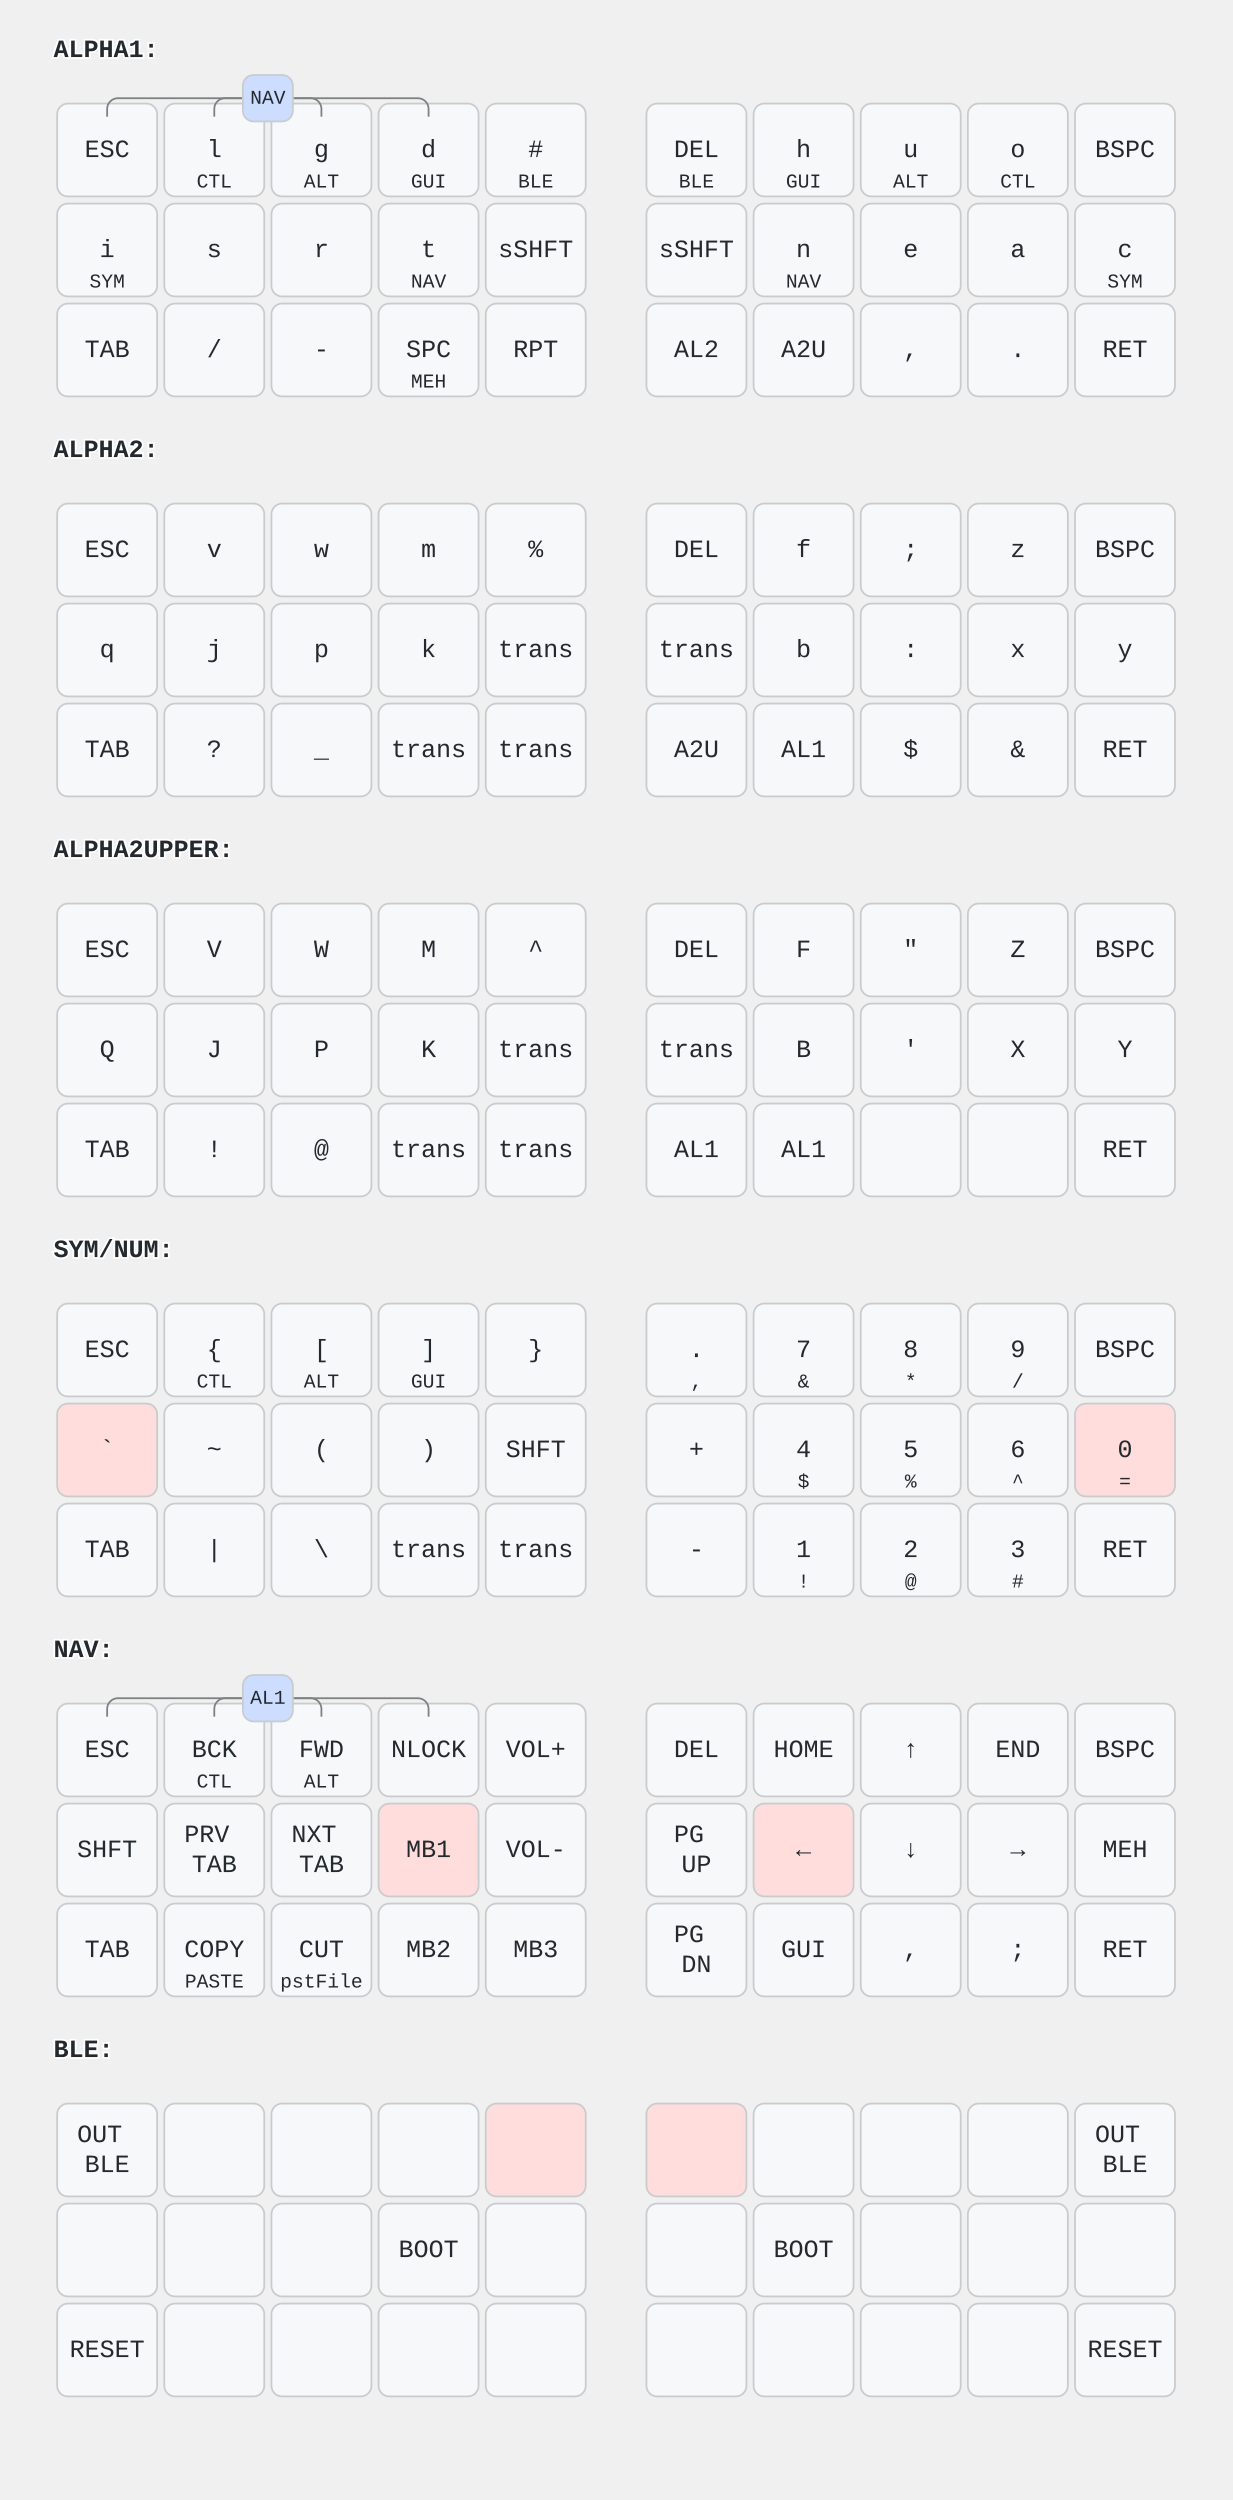
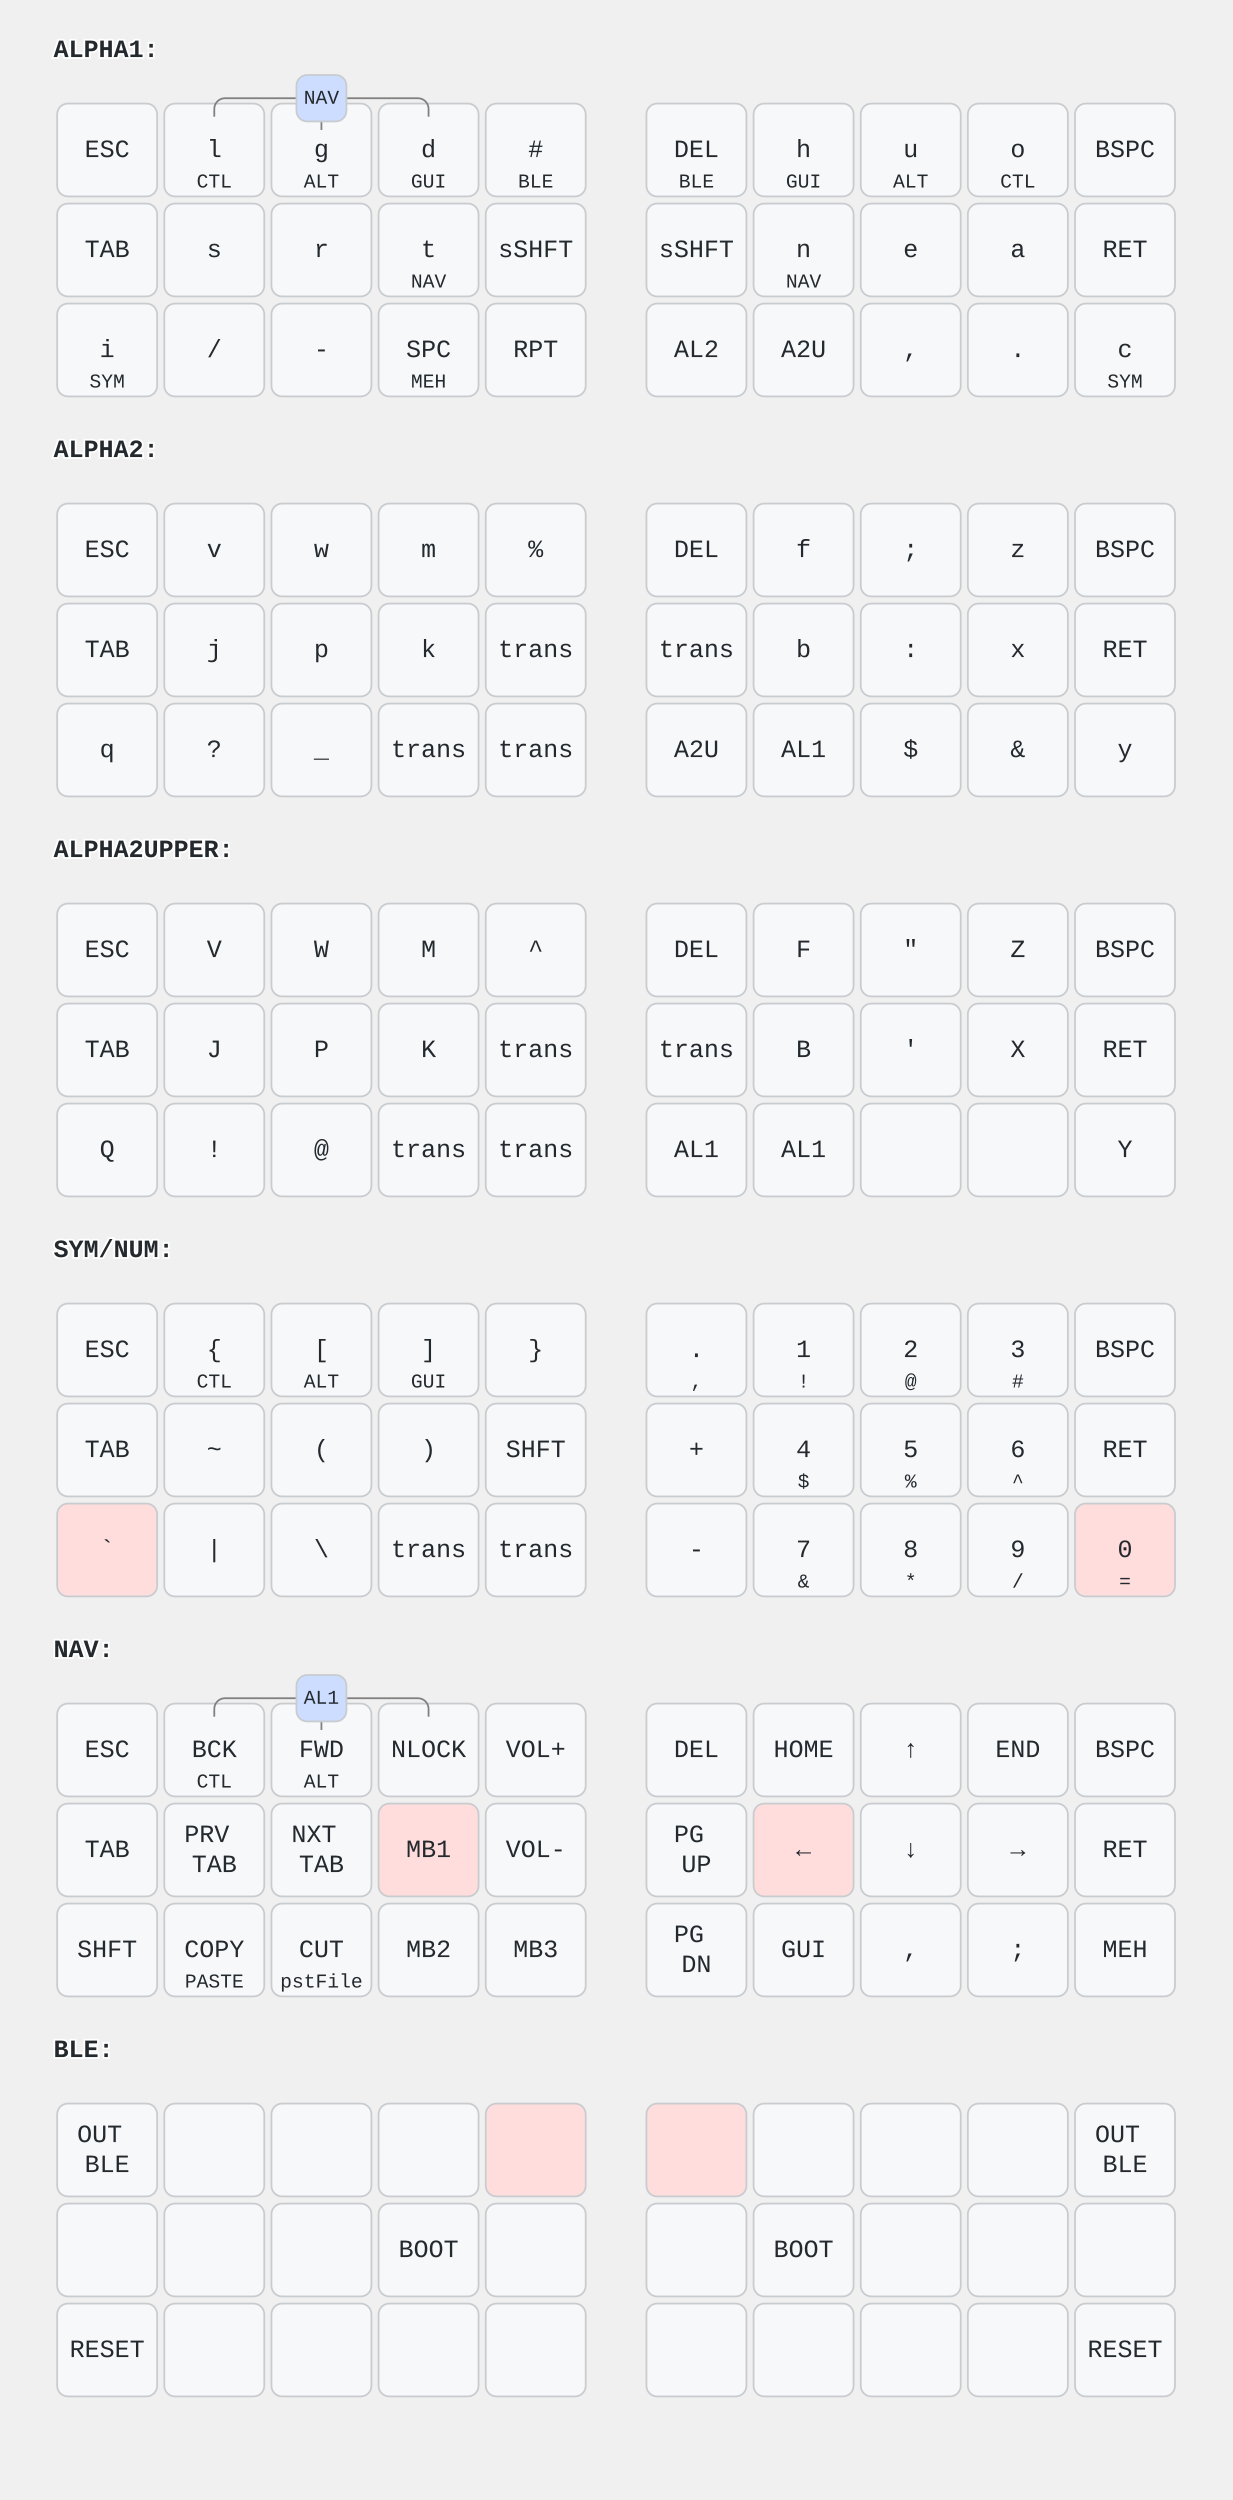
<svg xmlns="http://www.w3.org/2000/svg" width="690.0" height="1400.0" viewBox="0 0 690.0 1400.0">
  <style>/* font and background color specifications */
svg {
    font-family: SFMono-Regular,Consolas,Liberation Mono,Menlo,monospace;
    font-size: 14px;
    font-kerning: normal;
    text-rendering: optimizeLegibility;
    fill: #24292e;
}

/* default key styling */
rect {
    fill: #f6f8fa;
    stroke: #c9cccf;
    stroke-width: 1;
}

/* color accent for combo boxes */
rect.combo {
    fill: #cdf;
}

/* color accent for held keys */
rect.held, rect.combo.held {
    fill: #fdd;
}

/* color accent for ghost (optional) keys */
rect.ghost, rect.combo.ghost {
    fill: #fff0;
    stroke-width: 0;
}

text {
    text-anchor: middle;
    dominant-baseline: middle;
}

/* styling for layer labels */
text.label {
    font-weight: bold;
    text-anchor: start;
    stroke: white;
    stroke-width: 2;
    paint-order: stroke;
}

/* styling for combo tap, and key hold/shifted label text */
text.combo, text.hold, text.shifted {
    font-size: 11px;
}

text.hold {
    text-anchor: middle;
    dominant-baseline: auto;
}

text.shifted {
    text-anchor: middle;
    dominant-baseline: hanging;
}

/* styling for hold/shifted label text in combo box */
text.combo.hold, text.combo.shifted {
    font-size: 8px;
}

/* styling for combo dendrons */
path {
    stroke-width: 1;
    stroke: gray;
    fill: none;
}
</style>
  <g class="layer-ALPHA1">
    <text x="30.0" y="28.0" class="label">ALPHA1:</text>
    <rect rx="6.0" ry="6.0" x="32.0" y="58.0" width="56.0" height="52.0" class="" />
    <text x="60.0" y="84.0" class="tap">ESC</text>
    <rect rx="6.0" ry="6.0" x="92.0" y="58.0" width="56.0" height="52.0" class="" />
    <text x="120.0" y="84.0" class="tap">l</text>
    <text x="120.0" y="105.0" class="hold">CTL</text>
    <rect rx="6.0" ry="6.0" x="152.0" y="58.0" width="56.0" height="52.0" class="" />
    <text x="180.0" y="84.0" class="tap">g</text>
    <text x="180.0" y="105.0" class="hold">ALT</text>
    <rect rx="6.0" ry="6.0" x="212.0" y="58.0" width="56.0" height="52.0" class="" />
    <text x="240.0" y="84.0" class="tap">d</text>
    <text x="240.0" y="105.0" class="hold">GUI</text>
    <rect rx="6.0" ry="6.0" x="272.0" y="58.0" width="56.0" height="52.0" class="" />
    <text x="300.0" y="84.0" class="tap">#</text>
    <text x="300.0" y="105.0" class="hold">BLE</text>
    <rect rx="6.0" ry="6.0" x="362.0" y="58.0" width="56.0" height="52.0" class="" />
    <text x="390.0" y="84.0" class="tap">DEL</text>
    <text x="390.0" y="105.0" class="hold">BLE</text>
    <rect rx="6.0" ry="6.0" x="422.0" y="58.0" width="56.0" height="52.0" class="" />
    <text x="450.0" y="84.0" class="tap">h</text>
    <text x="450.0" y="105.0" class="hold">GUI</text>
    <rect rx="6.0" ry="6.0" x="482.0" y="58.0" width="56.0" height="52.0" class="" />
    <text x="510.0" y="84.0" class="tap">u</text>
    <text x="510.0" y="105.0" class="hold">ALT</text>
    <rect rx="6.0" ry="6.0" x="542.0" y="58.0" width="56.0" height="52.0" class="" />
    <text x="570.0" y="84.0" class="tap">o</text>
    <text x="570.0" y="105.0" class="hold">CTL</text>
    <rect rx="6.0" ry="6.0" x="602.0" y="58.0" width="56.0" height="52.0" class="" />
    <text x="630.0" y="84.0" class="tap">BSPC</text>
    <rect rx="6.0" ry="6.0" x="32.0" y="114.0" width="56.0" height="52.0" class="" />
-     <text x="60.0" y="140.0" class="tap">i</text>
-     <text x="60.0" y="161.0" class="hold">SYM</text>
+     <text x="60.0" y="140.0" class="tap">TAB</text>
    <rect rx="6.0" ry="6.0" x="92.0" y="114.0" width="56.0" height="52.0" class="" />
    <text x="120.0" y="140.0" class="tap">s</text>
    <rect rx="6.0" ry="6.0" x="152.0" y="114.0" width="56.0" height="52.0" class="" />
    <text x="180.0" y="140.0" class="tap">r</text>
    <rect rx="6.0" ry="6.0" x="212.0" y="114.0" width="56.0" height="52.0" class="" />
    <text x="240.0" y="140.0" class="tap">t</text>
    <text x="240.0" y="161.0" class="hold">NAV</text>
    <rect rx="6.0" ry="6.0" x="272.0" y="114.0" width="56.0" height="52.0" class="" />
    <text x="300.0" y="140.0" class="tap">sSHFT</text>
    <rect rx="6.0" ry="6.0" x="362.0" y="114.0" width="56.0" height="52.0" class="" />
    <text x="390.0" y="140.0" class="tap">sSHFT</text>
    <rect rx="6.0" ry="6.0" x="422.0" y="114.0" width="56.0" height="52.0" class="" />
    <text x="450.0" y="140.0" class="tap">n</text>
    <text x="450.0" y="161.0" class="hold">NAV</text>
    <rect rx="6.0" ry="6.0" x="482.0" y="114.0" width="56.0" height="52.0" class="" />
    <text x="510.0" y="140.0" class="tap">e</text>
    <rect rx="6.0" ry="6.0" x="542.0" y="114.0" width="56.0" height="52.0" class="" />
    <text x="570.0" y="140.0" class="tap">a</text>
    <rect rx="6.0" ry="6.0" x="602.0" y="114.0" width="56.0" height="52.0" class="" />
-     <text x="630.0" y="140.0" class="tap">c</text>
-     <text x="630.0" y="161.0" class="hold">SYM</text>
+     <text x="630.0" y="140.0" class="tap">RET</text>
    <rect rx="6.0" ry="6.0" x="32.0" y="170.0" width="56.0" height="52.0" class="" />
-     <text x="60.0" y="196.0" class="tap">TAB</text>
+     <text x="60.0" y="196.0" class="tap">i</text>
+     <text x="60.0" y="217.0" class="hold">SYM</text>
    <rect rx="6.0" ry="6.0" x="92.0" y="170.0" width="56.0" height="52.0" class="" />
    <text x="120.0" y="196.0" class="tap">/</text>
    <rect rx="6.0" ry="6.0" x="152.0" y="170.0" width="56.0" height="52.0" class="" />
    <text x="180.0" y="196.0" class="tap">-</text>
    <rect rx="6.0" ry="6.0" x="212.0" y="170.0" width="56.0" height="52.0" class="" />
    <text x="240.0" y="196.0" class="tap">SPC</text>
    <text x="240.0" y="217.0" class="hold">MEH</text>
    <rect rx="6.0" ry="6.0" x="272.0" y="170.0" width="56.0" height="52.0" class="" />
    <text x="300.0" y="196.0" class="tap">RPT</text>
    <rect rx="6.0" ry="6.0" x="362.0" y="170.0" width="56.0" height="52.0" class="" />
    <text x="390.0" y="196.0" class="tap">AL2</text>
    <rect rx="6.0" ry="6.0" x="422.0" y="170.0" width="56.0" height="52.0" class="" />
    <text x="450.0" y="196.0" class="tap">A2U</text>
    <rect rx="6.0" ry="6.0" x="482.0" y="170.0" width="56.0" height="52.0" class="" />
    <text x="510.0" y="196.0" class="tap">,</text>
    <rect rx="6.0" ry="6.0" x="542.0" y="170.0" width="56.0" height="52.0" class="" />
    <text x="570.0" y="196.0" class="tap">.</text>
    <rect rx="6.0" ry="6.0" x="602.0" y="170.0" width="56.0" height="52.0" class="" />
-     <text x="630.0" y="196.0" class="tap">RET</text>
-     <path d="M150.0,55.0 h-84.0 a6.0,6.0 0 0 0 -6.0,6.0 v4.333" />
-     <path d="M150.0,55.0 h-24.0 a6.0,6.0 0 0 0 -6.0,6.0 v4.333" />
-     <path d="M150.0,55.0 h24.0 a6.0,6.0 0 0 1 6.0,6.0 v4.333" />
-     <path d="M150.0,55.0 h84.0 a6.0,6.0 0 0 1 6.0,6.0 v4.333" />
-     <rect rx="6.0" ry="6.0" x="136.0" y="42.0" width="28.0" height="26.0" class="combo" />
-     <text x="150.0" y="55.0" class="combo">NAV</text>
+     <text x="630.0" y="196.0" class="tap">c</text>
+     <text x="630.0" y="217.0" class="hold">SYM</text>
+     <path d="M180.0,55.0 h-54.0 a6.0,6.0 0 0 0 -6.0,6.0 v4.333" />
+     <path d="M180.0,55.0 h-6.0 a6.0,6.0 0 0 0 6.0,6.0 v11.8" />
+     <path d="M180.0,55.0 h54.0 a6.0,6.0 0 0 1 6.0,6.0 v4.333" />
+     <rect rx="6.0" ry="6.0" x="166.0" y="42.0" width="28.0" height="26.0" class="combo" />
+     <text x="180.0" y="55.0" class="combo">NAV</text>
  </g>
  <g class="layer-ALPHA2">
    <text x="30.0" y="252.0" class="label">ALPHA2:</text>
    <rect rx="6.0" ry="6.0" x="32.0" y="282.0" width="56.0" height="52.0" class="" />
    <text x="60.0" y="308.0" class="tap">ESC</text>
    <rect rx="6.0" ry="6.0" x="92.0" y="282.0" width="56.0" height="52.0" class="" />
    <text x="120.0" y="308.0" class="tap">v</text>
    <rect rx="6.0" ry="6.0" x="152.0" y="282.0" width="56.0" height="52.0" class="" />
    <text x="180.0" y="308.0" class="tap">w</text>
    <rect rx="6.0" ry="6.0" x="212.0" y="282.0" width="56.0" height="52.0" class="" />
    <text x="240.0" y="308.0" class="tap">m</text>
    <rect rx="6.0" ry="6.0" x="272.0" y="282.0" width="56.0" height="52.0" class="" />
    <text x="300.0" y="308.0" class="tap">%</text>
    <rect rx="6.0" ry="6.0" x="362.0" y="282.0" width="56.0" height="52.0" class="" />
    <text x="390.0" y="308.0" class="tap">DEL</text>
    <rect rx="6.0" ry="6.0" x="422.0" y="282.0" width="56.0" height="52.0" class="" />
    <text x="450.0" y="308.0" class="tap">f</text>
    <rect rx="6.0" ry="6.0" x="482.0" y="282.0" width="56.0" height="52.0" class="" />
    <text x="510.0" y="308.0" class="tap">;</text>
    <rect rx="6.0" ry="6.0" x="542.0" y="282.0" width="56.0" height="52.0" class="" />
    <text x="570.0" y="308.0" class="tap">z</text>
    <rect rx="6.0" ry="6.0" x="602.0" y="282.0" width="56.0" height="52.0" class="" />
    <text x="630.0" y="308.0" class="tap">BSPC</text>
    <rect rx="6.0" ry="6.0" x="32.0" y="338.0" width="56.0" height="52.0" class="" />
-     <text x="60.0" y="364.0" class="tap">q</text>
+     <text x="60.0" y="364.0" class="tap">TAB</text>
    <rect rx="6.0" ry="6.0" x="92.0" y="338.0" width="56.0" height="52.0" class="" />
    <text x="120.0" y="364.0" class="tap">j</text>
    <rect rx="6.0" ry="6.0" x="152.0" y="338.0" width="56.0" height="52.0" class="" />
    <text x="180.0" y="364.0" class="tap">p</text>
    <rect rx="6.0" ry="6.0" x="212.0" y="338.0" width="56.0" height="52.0" class="" />
    <text x="240.0" y="364.0" class="tap">k</text>
    <rect rx="6.0" ry="6.0" x="272.0" y="338.0" width="56.0" height="52.0" class="" />
    <text x="300.0" y="364.0" class="tap">trans</text>
    <rect rx="6.0" ry="6.0" x="362.0" y="338.0" width="56.0" height="52.0" class="" />
    <text x="390.0" y="364.0" class="tap">trans</text>
    <rect rx="6.0" ry="6.0" x="422.0" y="338.0" width="56.0" height="52.0" class="" />
    <text x="450.0" y="364.0" class="tap">b</text>
    <rect rx="6.0" ry="6.0" x="482.0" y="338.0" width="56.0" height="52.0" class="" />
    <text x="510.0" y="364.0" class="tap">:</text>
    <rect rx="6.0" ry="6.0" x="542.0" y="338.0" width="56.0" height="52.0" class="" />
    <text x="570.0" y="364.0" class="tap">x</text>
    <rect rx="6.0" ry="6.0" x="602.0" y="338.0" width="56.0" height="52.0" class="" />
-     <text x="630.0" y="364.0" class="tap">y</text>
+     <text x="630.0" y="364.0" class="tap">RET</text>
    <rect rx="6.0" ry="6.0" x="32.0" y="394.0" width="56.0" height="52.0" class="" />
-     <text x="60.0" y="420.0" class="tap">TAB</text>
+     <text x="60.0" y="420.0" class="tap">q</text>
    <rect rx="6.0" ry="6.0" x="92.0" y="394.0" width="56.0" height="52.0" class="" />
    <text x="120.0" y="420.0" class="tap">?</text>
    <rect rx="6.0" ry="6.0" x="152.0" y="394.0" width="56.0" height="52.0" class="" />
    <text x="180.0" y="420.0" class="tap">_</text>
    <rect rx="6.0" ry="6.0" x="212.0" y="394.0" width="56.0" height="52.0" class="" />
    <text x="240.0" y="420.0" class="tap">trans</text>
    <rect rx="6.0" ry="6.0" x="272.0" y="394.0" width="56.0" height="52.0" class="" />
    <text x="300.0" y="420.0" class="tap">trans</text>
    <rect rx="6.0" ry="6.0" x="362.0" y="394.0" width="56.0" height="52.0" class="" />
    <text x="390.0" y="420.0" class="tap">A2U</text>
    <rect rx="6.0" ry="6.0" x="422.0" y="394.0" width="56.0" height="52.0" class="" />
    <text x="450.0" y="420.0" class="tap">AL1</text>
    <rect rx="6.0" ry="6.0" x="482.0" y="394.0" width="56.0" height="52.0" class="" />
    <text x="510.0" y="420.0" class="tap">$</text>
    <rect rx="6.0" ry="6.0" x="542.0" y="394.0" width="56.0" height="52.0" class="" />
    <text x="570.0" y="420.0" class="tap">&amp;</text>
    <rect rx="6.0" ry="6.0" x="602.0" y="394.0" width="56.0" height="52.0" class="" />
-     <text x="630.0" y="420.0" class="tap">RET</text>
+     <text x="630.0" y="420.0" class="tap">y</text>
  </g>
  <g class="layer-ALPHA2UPPER">
    <text x="30.0" y="476.0" class="label">ALPHA2UPPER:</text>
    <rect rx="6.0" ry="6.0" x="32.0" y="506.0" width="56.0" height="52.0" class="" />
    <text x="60.0" y="532.0" class="tap">ESC</text>
    <rect rx="6.0" ry="6.0" x="92.0" y="506.0" width="56.0" height="52.0" class="" />
    <text x="120.0" y="532.0" class="tap">V</text>
    <rect rx="6.0" ry="6.0" x="152.0" y="506.0" width="56.0" height="52.0" class="" />
    <text x="180.0" y="532.0" class="tap">W</text>
    <rect rx="6.0" ry="6.0" x="212.0" y="506.0" width="56.0" height="52.0" class="" />
    <text x="240.0" y="532.0" class="tap">M</text>
    <rect rx="6.0" ry="6.0" x="272.0" y="506.0" width="56.0" height="52.0" class="" />
    <text x="300.0" y="532.0" class="tap">^</text>
    <rect rx="6.0" ry="6.0" x="362.0" y="506.0" width="56.0" height="52.0" class="" />
    <text x="390.0" y="532.0" class="tap">DEL</text>
    <rect rx="6.0" ry="6.0" x="422.0" y="506.0" width="56.0" height="52.0" class="" />
    <text x="450.0" y="532.0" class="tap">F</text>
    <rect rx="6.0" ry="6.0" x="482.0" y="506.0" width="56.0" height="52.0" class="" />
    <text x="510.0" y="532.0" class="tap">"</text>
    <rect rx="6.0" ry="6.0" x="542.0" y="506.0" width="56.0" height="52.0" class="" />
    <text x="570.0" y="532.0" class="tap">Z</text>
    <rect rx="6.0" ry="6.0" x="602.0" y="506.0" width="56.0" height="52.0" class="" />
    <text x="630.0" y="532.0" class="tap">BSPC</text>
    <rect rx="6.0" ry="6.0" x="32.0" y="562.0" width="56.0" height="52.0" class="" />
-     <text x="60.0" y="588.0" class="tap">Q</text>
+     <text x="60.0" y="588.0" class="tap">TAB</text>
    <rect rx="6.0" ry="6.0" x="92.0" y="562.0" width="56.0" height="52.0" class="" />
    <text x="120.0" y="588.0" class="tap">J</text>
    <rect rx="6.0" ry="6.0" x="152.0" y="562.0" width="56.0" height="52.0" class="" />
    <text x="180.0" y="588.0" class="tap">P</text>
    <rect rx="6.0" ry="6.0" x="212.0" y="562.0" width="56.0" height="52.0" class="" />
    <text x="240.0" y="588.0" class="tap">K</text>
    <rect rx="6.0" ry="6.0" x="272.0" y="562.0" width="56.0" height="52.0" class="" />
    <text x="300.0" y="588.0" class="tap">trans</text>
    <rect rx="6.0" ry="6.0" x="362.0" y="562.0" width="56.0" height="52.0" class="" />
    <text x="390.0" y="588.0" class="tap">trans</text>
    <rect rx="6.0" ry="6.0" x="422.0" y="562.0" width="56.0" height="52.0" class="" />
    <text x="450.0" y="588.0" class="tap">B</text>
    <rect rx="6.0" ry="6.0" x="482.0" y="562.0" width="56.0" height="52.0" class="" />
    <text x="510.0" y="588.0" class="tap">'</text>
    <rect rx="6.0" ry="6.0" x="542.0" y="562.0" width="56.0" height="52.0" class="" />
    <text x="570.0" y="588.0" class="tap">X</text>
    <rect rx="6.0" ry="6.0" x="602.0" y="562.0" width="56.0" height="52.0" class="" />
-     <text x="630.0" y="588.0" class="tap">Y</text>
+     <text x="630.0" y="588.0" class="tap">RET</text>
    <rect rx="6.0" ry="6.0" x="32.0" y="618.0" width="56.0" height="52.0" class="" />
-     <text x="60.0" y="644.0" class="tap">TAB</text>
+     <text x="60.0" y="644.0" class="tap">Q</text>
    <rect rx="6.0" ry="6.0" x="92.0" y="618.0" width="56.0" height="52.0" class="" />
    <text x="120.0" y="644.0" class="tap">!</text>
    <rect rx="6.0" ry="6.0" x="152.0" y="618.0" width="56.0" height="52.0" class="" />
    <text x="180.0" y="644.0" class="tap">@</text>
    <rect rx="6.0" ry="6.0" x="212.0" y="618.0" width="56.0" height="52.0" class="" />
    <text x="240.0" y="644.0" class="tap">trans</text>
    <rect rx="6.0" ry="6.0" x="272.0" y="618.0" width="56.0" height="52.0" class="" />
    <text x="300.0" y="644.0" class="tap">trans</text>
    <rect rx="6.0" ry="6.0" x="362.0" y="618.0" width="56.0" height="52.0" class="" />
    <text x="390.0" y="644.0" class="tap">AL1</text>
    <rect rx="6.0" ry="6.0" x="422.0" y="618.0" width="56.0" height="52.0" class="" />
    <text x="450.0" y="644.0" class="tap">AL1</text>
    <rect rx="6.0" ry="6.0" x="482.0" y="618.0" width="56.0" height="52.0" class="" />
    <rect rx="6.0" ry="6.0" x="542.0" y="618.0" width="56.0" height="52.0" class="" />
    <rect rx="6.0" ry="6.0" x="602.0" y="618.0" width="56.0" height="52.0" class="" />
-     <text x="630.0" y="644.0" class="tap">RET</text>
+     <text x="630.0" y="644.0" class="tap">Y</text>
  </g>
  <g class="layer-SYM/NUM">
    <text x="30.0" y="700.0" class="label">SYM/NUM:</text>
    <rect rx="6.0" ry="6.0" x="32.0" y="730.0" width="56.0" height="52.0" class="" />
    <text x="60.0" y="756.0" class="tap">ESC</text>
    <rect rx="6.0" ry="6.0" x="92.0" y="730.0" width="56.0" height="52.0" class="" />
    <text x="120.0" y="756.0" class="tap">{</text>
    <text x="120.0" y="777.0" class="hold">CTL</text>
    <rect rx="6.0" ry="6.0" x="152.0" y="730.0" width="56.0" height="52.0" class="" />
    <text x="180.0" y="756.0" class="tap">[</text>
    <text x="180.0" y="777.0" class="hold">ALT</text>
    <rect rx="6.0" ry="6.0" x="212.0" y="730.0" width="56.0" height="52.0" class="" />
    <text x="240.0" y="756.0" class="tap">]</text>
    <text x="240.0" y="777.0" class="hold">GUI</text>
    <rect rx="6.0" ry="6.0" x="272.0" y="730.0" width="56.0" height="52.0" class="" />
    <text x="300.0" y="756.0" class="tap">}</text>
    <rect rx="6.0" ry="6.0" x="362.0" y="730.0" width="56.0" height="52.0" class="" />
    <text x="390.0" y="756.0" class="tap">.</text>
    <text x="390.0" y="777.0" class="hold">,</text>
    <rect rx="6.0" ry="6.0" x="422.0" y="730.0" width="56.0" height="52.0" class="" />
-     <text x="450.0" y="756.0" class="tap">7</text>
-     <text x="450.0" y="777.0" class="hold">&amp;</text>
+     <text x="450.0" y="756.0" class="tap">1</text>
+     <text x="450.0" y="777.0" class="hold">!</text>
    <rect rx="6.0" ry="6.0" x="482.0" y="730.0" width="56.0" height="52.0" class="" />
-     <text x="510.0" y="756.0" class="tap">8</text>
-     <text x="510.0" y="777.0" class="hold">*</text>
+     <text x="510.0" y="756.0" class="tap">2</text>
+     <text x="510.0" y="777.0" class="hold">@</text>
    <rect rx="6.0" ry="6.0" x="542.0" y="730.0" width="56.0" height="52.0" class="" />
-     <text x="570.0" y="756.0" class="tap">9</text>
-     <text x="570.0" y="777.0" class="hold">/</text>
+     <text x="570.0" y="756.0" class="tap">3</text>
+     <text x="570.0" y="777.0" class="hold">#</text>
    <rect rx="6.0" ry="6.0" x="602.0" y="730.0" width="56.0" height="52.0" class="" />
    <text x="630.0" y="756.0" class="tap">BSPC</text>
-     <rect rx="6.0" ry="6.0" x="32.0" y="786.0" width="56.0" height="52.0" class="held" />
-     <text x="60.0" y="812.0" class="held tap">`</text>
+     <rect rx="6.0" ry="6.0" x="32.0" y="786.0" width="56.0" height="52.0" class="" />
+     <text x="60.0" y="812.0" class="tap">TAB</text>
    <rect rx="6.0" ry="6.0" x="92.0" y="786.0" width="56.0" height="52.0" class="" />
    <text x="120.0" y="812.0" class="tap">~</text>
    <rect rx="6.0" ry="6.0" x="152.0" y="786.0" width="56.0" height="52.0" class="" />
    <text x="180.0" y="812.0" class="tap">(</text>
    <rect rx="6.0" ry="6.0" x="212.0" y="786.0" width="56.0" height="52.0" class="" />
    <text x="240.0" y="812.0" class="tap">)</text>
    <rect rx="6.0" ry="6.0" x="272.0" y="786.0" width="56.0" height="52.0" class="" />
    <text x="300.0" y="812.0" class="tap">SHFT</text>
    <rect rx="6.0" ry="6.0" x="362.0" y="786.0" width="56.0" height="52.0" class="" />
    <text x="390.0" y="812.0" class="tap">+</text>
    <rect rx="6.0" ry="6.0" x="422.0" y="786.0" width="56.0" height="52.0" class="" />
    <text x="450.0" y="812.0" class="tap">4</text>
    <text x="450.0" y="833.0" class="hold">$</text>
    <rect rx="6.0" ry="6.0" x="482.0" y="786.0" width="56.0" height="52.0" class="" />
    <text x="510.0" y="812.0" class="tap">5</text>
    <text x="510.0" y="833.0" class="hold">%</text>
    <rect rx="6.0" ry="6.0" x="542.0" y="786.0" width="56.0" height="52.0" class="" />
    <text x="570.0" y="812.0" class="tap">6</text>
    <text x="570.0" y="833.0" class="hold">^</text>
-     <rect rx="6.0" ry="6.0" x="602.0" y="786.0" width="56.0" height="52.0" class="held" />
-     <text x="630.0" y="812.0" class="held tap">0</text>
-     <text x="630.0" y="833.0" class="held hold">=</text>
-     <rect rx="6.0" ry="6.0" x="32.0" y="842.0" width="56.0" height="52.0" class="" />
-     <text x="60.0" y="868.0" class="tap">TAB</text>
+     <rect rx="6.0" ry="6.0" x="602.0" y="786.0" width="56.0" height="52.0" class="" />
+     <text x="630.0" y="812.0" class="tap">RET</text>
+     <rect rx="6.0" ry="6.0" x="32.0" y="842.0" width="56.0" height="52.0" class="held" />
+     <text x="60.0" y="868.0" class="held tap">`</text>
    <rect rx="6.0" ry="6.0" x="92.0" y="842.0" width="56.0" height="52.0" class="" />
    <text x="120.0" y="868.0" class="tap">|</text>
    <rect rx="6.0" ry="6.0" x="152.0" y="842.0" width="56.0" height="52.0" class="" />
    <text x="180.0" y="868.0" class="tap">\</text>
    <rect rx="6.0" ry="6.0" x="212.0" y="842.0" width="56.0" height="52.0" class="" />
    <text x="240.0" y="868.0" class="tap">trans</text>
    <rect rx="6.0" ry="6.0" x="272.0" y="842.0" width="56.0" height="52.0" class="" />
    <text x="300.0" y="868.0" class="tap">trans</text>
    <rect rx="6.0" ry="6.0" x="362.0" y="842.0" width="56.0" height="52.0" class="" />
    <text x="390.0" y="868.0" class="tap">-</text>
    <rect rx="6.0" ry="6.0" x="422.0" y="842.0" width="56.0" height="52.0" class="" />
-     <text x="450.0" y="868.0" class="tap">1</text>
-     <text x="450.0" y="889.0" class="hold">!</text>
+     <text x="450.0" y="868.0" class="tap">7</text>
+     <text x="450.0" y="889.0" class="hold">&amp;</text>
    <rect rx="6.0" ry="6.0" x="482.0" y="842.0" width="56.0" height="52.0" class="" />
-     <text x="510.0" y="868.0" class="tap">2</text>
-     <text x="510.0" y="889.0" class="hold">@</text>
+     <text x="510.0" y="868.0" class="tap">8</text>
+     <text x="510.0" y="889.0" class="hold">*</text>
    <rect rx="6.0" ry="6.0" x="542.0" y="842.0" width="56.0" height="52.0" class="" />
-     <text x="570.0" y="868.0" class="tap">3</text>
-     <text x="570.0" y="889.0" class="hold">#</text>
-     <rect rx="6.0" ry="6.0" x="602.0" y="842.0" width="56.0" height="52.0" class="" />
-     <text x="630.0" y="868.0" class="tap">RET</text>
+     <text x="570.0" y="868.0" class="tap">9</text>
+     <text x="570.0" y="889.0" class="hold">/</text>
+     <rect rx="6.0" ry="6.0" x="602.0" y="842.0" width="56.0" height="52.0" class="held" />
+     <text x="630.0" y="868.0" class="held tap">0</text>
+     <text x="630.0" y="889.0" class="held hold">=</text>
  </g>
  <g class="layer-NAV">
    <text x="30.0" y="924.0" class="label">NAV:</text>
    <rect rx="6.0" ry="6.0" x="32.0" y="954.0" width="56.0" height="52.0" class="" />
    <text x="60.0" y="980.0" class="tap">ESC</text>
    <rect rx="6.0" ry="6.0" x="92.0" y="954.0" width="56.0" height="52.0" class="" />
    <text x="120.0" y="980.0" class="tap">BCK</text>
    <text x="120.0" y="1001.0" class="hold">CTL</text>
    <rect rx="6.0" ry="6.0" x="152.0" y="954.0" width="56.0" height="52.0" class="" />
    <text x="180.0" y="980.0" class="tap">FWD</text>
    <text x="180.0" y="1001.0" class="hold">ALT</text>
    <rect rx="6.0" ry="6.0" x="212.0" y="954.0" width="56.0" height="52.0" class="" />
    <text x="240.0" y="980.0" class="tap">NLOCK</text>
    <rect rx="6.0" ry="6.0" x="272.0" y="954.0" width="56.0" height="52.0" class="" />
    <text x="300.0" y="980.0" class="tap">VOL+</text>
    <rect rx="6.0" ry="6.0" x="362.0" y="954.0" width="56.0" height="52.0" class="" />
    <text x="390.0" y="980.0" class="tap">DEL</text>
    <rect rx="6.0" ry="6.0" x="422.0" y="954.0" width="56.0" height="52.0" class="" />
    <text x="450.0" y="980.0" class="tap">HOME</text>
    <rect rx="6.0" ry="6.0" x="482.0" y="954.0" width="56.0" height="52.0" class="" />
    <text x="510.0" y="980.0" class="tap">↑</text>
    <rect rx="6.0" ry="6.0" x="542.0" y="954.0" width="56.0" height="52.0" class="" />
    <text x="570.0" y="980.0" class="tap">END</text>
    <rect rx="6.0" ry="6.0" x="602.0" y="954.0" width="56.0" height="52.0" class="" />
    <text x="630.0" y="980.0" class="tap">BSPC</text>
    <rect rx="6.0" ry="6.0" x="32.0" y="1010.0" width="56.0" height="52.0" class="" />
-     <text x="60.0" y="1036.0" class="tap">SHFT</text>
+     <text x="60.0" y="1036.0" class="tap">TAB</text>
    <rect rx="6.0" ry="6.0" x="92.0" y="1010.0" width="56.0" height="52.0" class="" />
    <text x="120.0" y="1036.0" class="tap">
      <tspan x="120.0" dy="-0.6em">PRV</tspan>
      <tspan x="120.0" dy="1.2em">TAB</tspan>
    </text>
    <rect rx="6.0" ry="6.0" x="152.0" y="1010.0" width="56.0" height="52.0" class="" />
    <text x="180.0" y="1036.0" class="tap">
      <tspan x="180.0" dy="-0.6em">NXT</tspan>
      <tspan x="180.0" dy="1.2em">TAB</tspan>
    </text>
    <rect rx="6.0" ry="6.0" x="212.0" y="1010.0" width="56.0" height="52.0" class="held" />
    <text x="240.0" y="1036.0" class="held tap">MB1</text>
    <rect rx="6.0" ry="6.0" x="272.0" y="1010.0" width="56.0" height="52.0" class="" />
    <text x="300.0" y="1036.0" class="tap">VOL-</text>
    <rect rx="6.0" ry="6.0" x="362.0" y="1010.0" width="56.0" height="52.0" class="" />
    <text x="390.0" y="1036.0" class="tap">
      <tspan x="390.0" dy="-0.6em">PG</tspan>
      <tspan x="390.0" dy="1.2em">UP</tspan>
    </text>
    <rect rx="6.0" ry="6.0" x="422.0" y="1010.0" width="56.0" height="52.0" class="held" />
    <text x="450.0" y="1036.0" class="held tap">←</text>
    <rect rx="6.0" ry="6.0" x="482.0" y="1010.0" width="56.0" height="52.0" class="" />
    <text x="510.0" y="1036.0" class="tap">↓</text>
    <rect rx="6.0" ry="6.0" x="542.0" y="1010.0" width="56.0" height="52.0" class="" />
    <text x="570.0" y="1036.0" class="tap">→</text>
    <rect rx="6.0" ry="6.0" x="602.0" y="1010.0" width="56.0" height="52.0" class="" />
-     <text x="630.0" y="1036.0" class="tap">MEH</text>
+     <text x="630.0" y="1036.0" class="tap">RET</text>
    <rect rx="6.0" ry="6.0" x="32.0" y="1066.0" width="56.0" height="52.0" class="" />
-     <text x="60.0" y="1092.0" class="tap">TAB</text>
+     <text x="60.0" y="1092.0" class="tap">SHFT</text>
    <rect rx="6.0" ry="6.0" x="92.0" y="1066.0" width="56.0" height="52.0" class="" />
    <text x="120.0" y="1092.0" class="tap">COPY</text>
    <text x="120.0" y="1113.0" class="hold">PASTE</text>
    <rect rx="6.0" ry="6.0" x="152.0" y="1066.0" width="56.0" height="52.0" class="" />
    <text x="180.0" y="1092.0" class="tap">CUT</text>
    <text x="180.0" y="1113.0" class="hold">pstFile</text>
    <rect rx="6.0" ry="6.0" x="212.0" y="1066.0" width="56.0" height="52.0" class="" />
    <text x="240.0" y="1092.0" class="tap">MB2</text>
    <rect rx="6.0" ry="6.0" x="272.0" y="1066.0" width="56.0" height="52.0" class="" />
    <text x="300.0" y="1092.0" class="tap">MB3</text>
    <rect rx="6.0" ry="6.0" x="362.0" y="1066.0" width="56.0" height="52.0" class="" />
    <text x="390.0" y="1092.0" class="tap">
      <tspan x="390.0" dy="-0.6em">PG</tspan>
      <tspan x="390.0" dy="1.2em">DN</tspan>
    </text>
    <rect rx="6.0" ry="6.0" x="422.0" y="1066.0" width="56.0" height="52.0" class="" />
    <text x="450.0" y="1092.0" class="tap">GUI</text>
    <rect rx="6.0" ry="6.0" x="482.0" y="1066.0" width="56.0" height="52.0" class="" />
    <text x="510.0" y="1092.0" class="tap">,</text>
    <rect rx="6.0" ry="6.0" x="542.0" y="1066.0" width="56.0" height="52.0" class="" />
    <text x="570.0" y="1092.0" class="tap">;</text>
    <rect rx="6.0" ry="6.0" x="602.0" y="1066.0" width="56.0" height="52.0" class="" />
-     <text x="630.0" y="1092.0" class="tap">RET</text>
-     <path d="M150.0,951.0 h-84.0 a6.0,6.0 0 0 0 -6.0,6.0 v4.333" />
-     <path d="M150.0,951.0 h-24.0 a6.0,6.0 0 0 0 -6.0,6.0 v4.333" />
-     <path d="M150.0,951.0 h24.0 a6.0,6.0 0 0 1 6.0,6.0 v4.333" />
-     <path d="M150.0,951.0 h84.0 a6.0,6.0 0 0 1 6.0,6.0 v4.333" />
-     <rect rx="6.0" ry="6.0" x="136.0" y="938.0" width="28.0" height="26.0" class="combo" />
-     <text x="150.0" y="951.0" class="combo">AL1</text>
+     <text x="630.0" y="1092.0" class="tap">MEH</text>
+     <path d="M180.0,951.0 h-54.0 a6.0,6.0 0 0 0 -6.0,6.0 v4.333" />
+     <path d="M180.0,951.0 h-6.0 a6.0,6.0 0 0 0 6.0,6.0 v11.8" />
+     <path d="M180.0,951.0 h54.0 a6.0,6.0 0 0 1 6.0,6.0 v4.333" />
+     <rect rx="6.0" ry="6.0" x="166.0" y="938.0" width="28.0" height="26.0" class="combo" />
+     <text x="180.0" y="951.0" class="combo">AL1</text>
  </g>
  <g class="layer-BLE">
    <text x="30.0" y="1148.0" class="label">BLE:</text>
    <rect rx="6.0" ry="6.0" x="32.0" y="1178.0" width="56.0" height="52.0" class="" />
    <text x="60.0" y="1204.0" class="tap">
      <tspan x="60.0" dy="-0.6em">OUT</tspan>
      <tspan x="60.0" dy="1.2em">BLE</tspan>
    </text>
    <rect rx="6.0" ry="6.0" x="92.0" y="1178.0" width="56.0" height="52.0" class="" />
    <rect rx="6.0" ry="6.0" x="152.0" y="1178.0" width="56.0" height="52.0" class="" />
    <rect rx="6.0" ry="6.0" x="212.0" y="1178.0" width="56.0" height="52.0" class="" />
    <rect rx="6.0" ry="6.0" x="272.0" y="1178.0" width="56.0" height="52.0" class="held" />
    <rect rx="6.0" ry="6.0" x="362.0" y="1178.0" width="56.0" height="52.0" class="held" />
    <rect rx="6.0" ry="6.0" x="422.0" y="1178.0" width="56.0" height="52.0" class="" />
    <rect rx="6.0" ry="6.0" x="482.0" y="1178.0" width="56.0" height="52.0" class="" />
    <rect rx="6.0" ry="6.0" x="542.0" y="1178.0" width="56.0" height="52.0" class="" />
    <rect rx="6.0" ry="6.0" x="602.0" y="1178.0" width="56.0" height="52.0" class="" />
    <text x="630.0" y="1204.0" class="tap">
      <tspan x="630.0" dy="-0.6em">OUT</tspan>
      <tspan x="630.0" dy="1.2em">BLE</tspan>
    </text>
    <rect rx="6.0" ry="6.0" x="32.0" y="1234.0" width="56.0" height="52.0" class="" />
    <rect rx="6.0" ry="6.0" x="92.0" y="1234.0" width="56.0" height="52.0" class="" />
    <rect rx="6.0" ry="6.0" x="152.0" y="1234.0" width="56.0" height="52.0" class="" />
    <rect rx="6.0" ry="6.0" x="212.0" y="1234.0" width="56.0" height="52.0" class="" />
    <text x="240.0" y="1260.0" class="tap">BOOT</text>
    <rect rx="6.0" ry="6.0" x="272.0" y="1234.0" width="56.0" height="52.0" class="" />
    <rect rx="6.0" ry="6.0" x="362.0" y="1234.0" width="56.0" height="52.0" class="" />
    <rect rx="6.0" ry="6.0" x="422.0" y="1234.0" width="56.0" height="52.0" class="" />
    <text x="450.0" y="1260.0" class="tap">BOOT</text>
    <rect rx="6.0" ry="6.0" x="482.0" y="1234.0" width="56.0" height="52.0" class="" />
    <rect rx="6.0" ry="6.0" x="542.0" y="1234.0" width="56.0" height="52.0" class="" />
    <rect rx="6.0" ry="6.0" x="602.0" y="1234.0" width="56.0" height="52.0" class="" />
    <rect rx="6.0" ry="6.0" x="32.0" y="1290.0" width="56.0" height="52.0" class="" />
    <text x="60.0" y="1316.0" class="tap">RESET</text>
    <rect rx="6.0" ry="6.0" x="92.0" y="1290.0" width="56.0" height="52.0" class="" />
    <rect rx="6.0" ry="6.0" x="152.0" y="1290.0" width="56.0" height="52.0" class="" />
    <rect rx="6.0" ry="6.0" x="212.0" y="1290.0" width="56.0" height="52.0" class="" />
    <rect rx="6.0" ry="6.0" x="272.0" y="1290.0" width="56.0" height="52.0" class="" />
    <rect rx="6.0" ry="6.0" x="362.0" y="1290.0" width="56.0" height="52.0" class="" />
    <rect rx="6.0" ry="6.0" x="422.0" y="1290.0" width="56.0" height="52.0" class="" />
    <rect rx="6.0" ry="6.0" x="482.0" y="1290.0" width="56.0" height="52.0" class="" />
    <rect rx="6.0" ry="6.0" x="542.0" y="1290.0" width="56.0" height="52.0" class="" />
    <rect rx="6.0" ry="6.0" x="602.0" y="1290.0" width="56.0" height="52.0" class="" />
    <text x="630.0" y="1316.0" class="tap">RESET</text>
  </g>
</svg>
